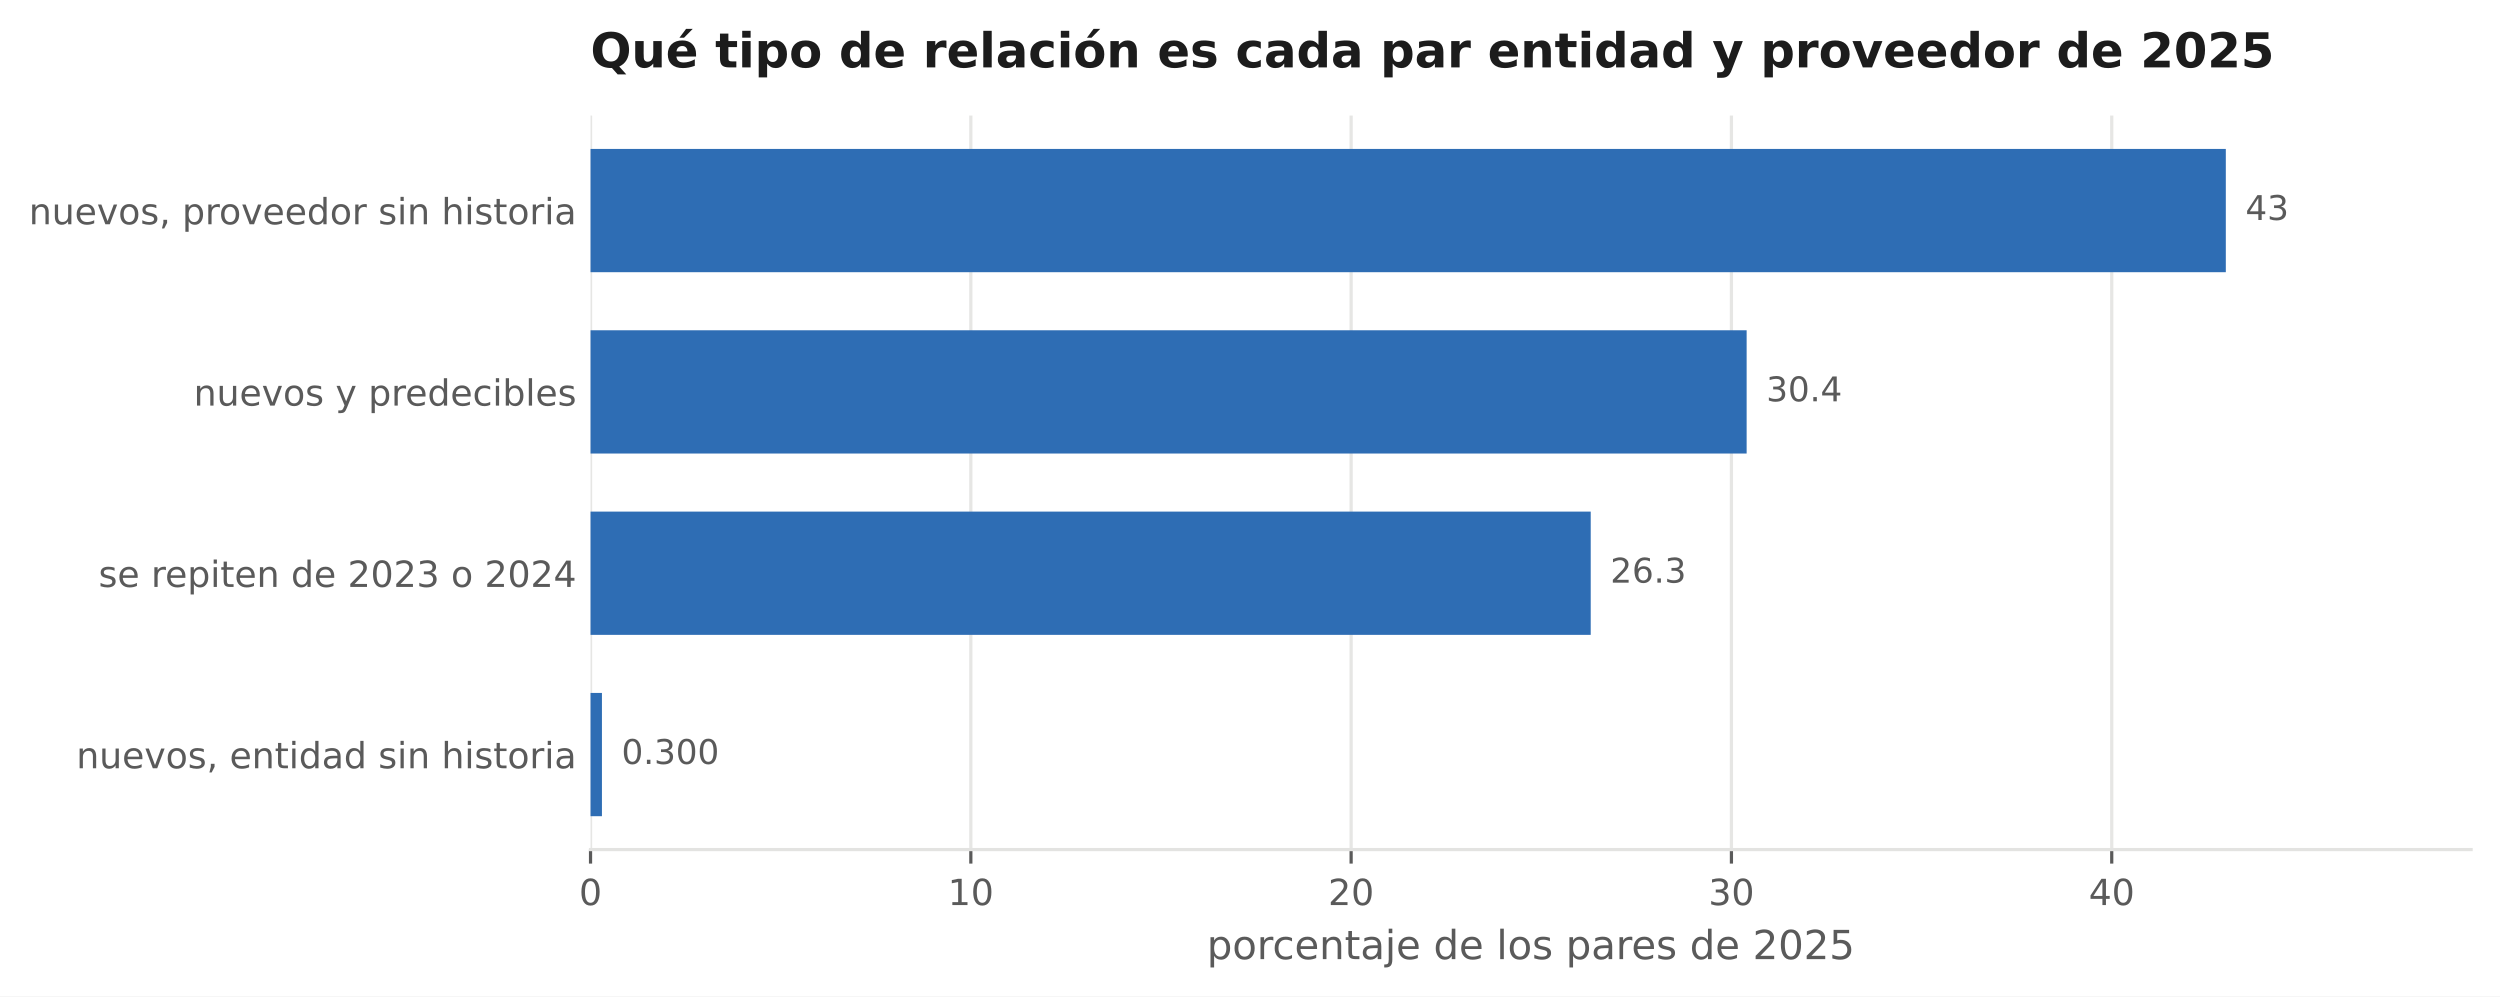
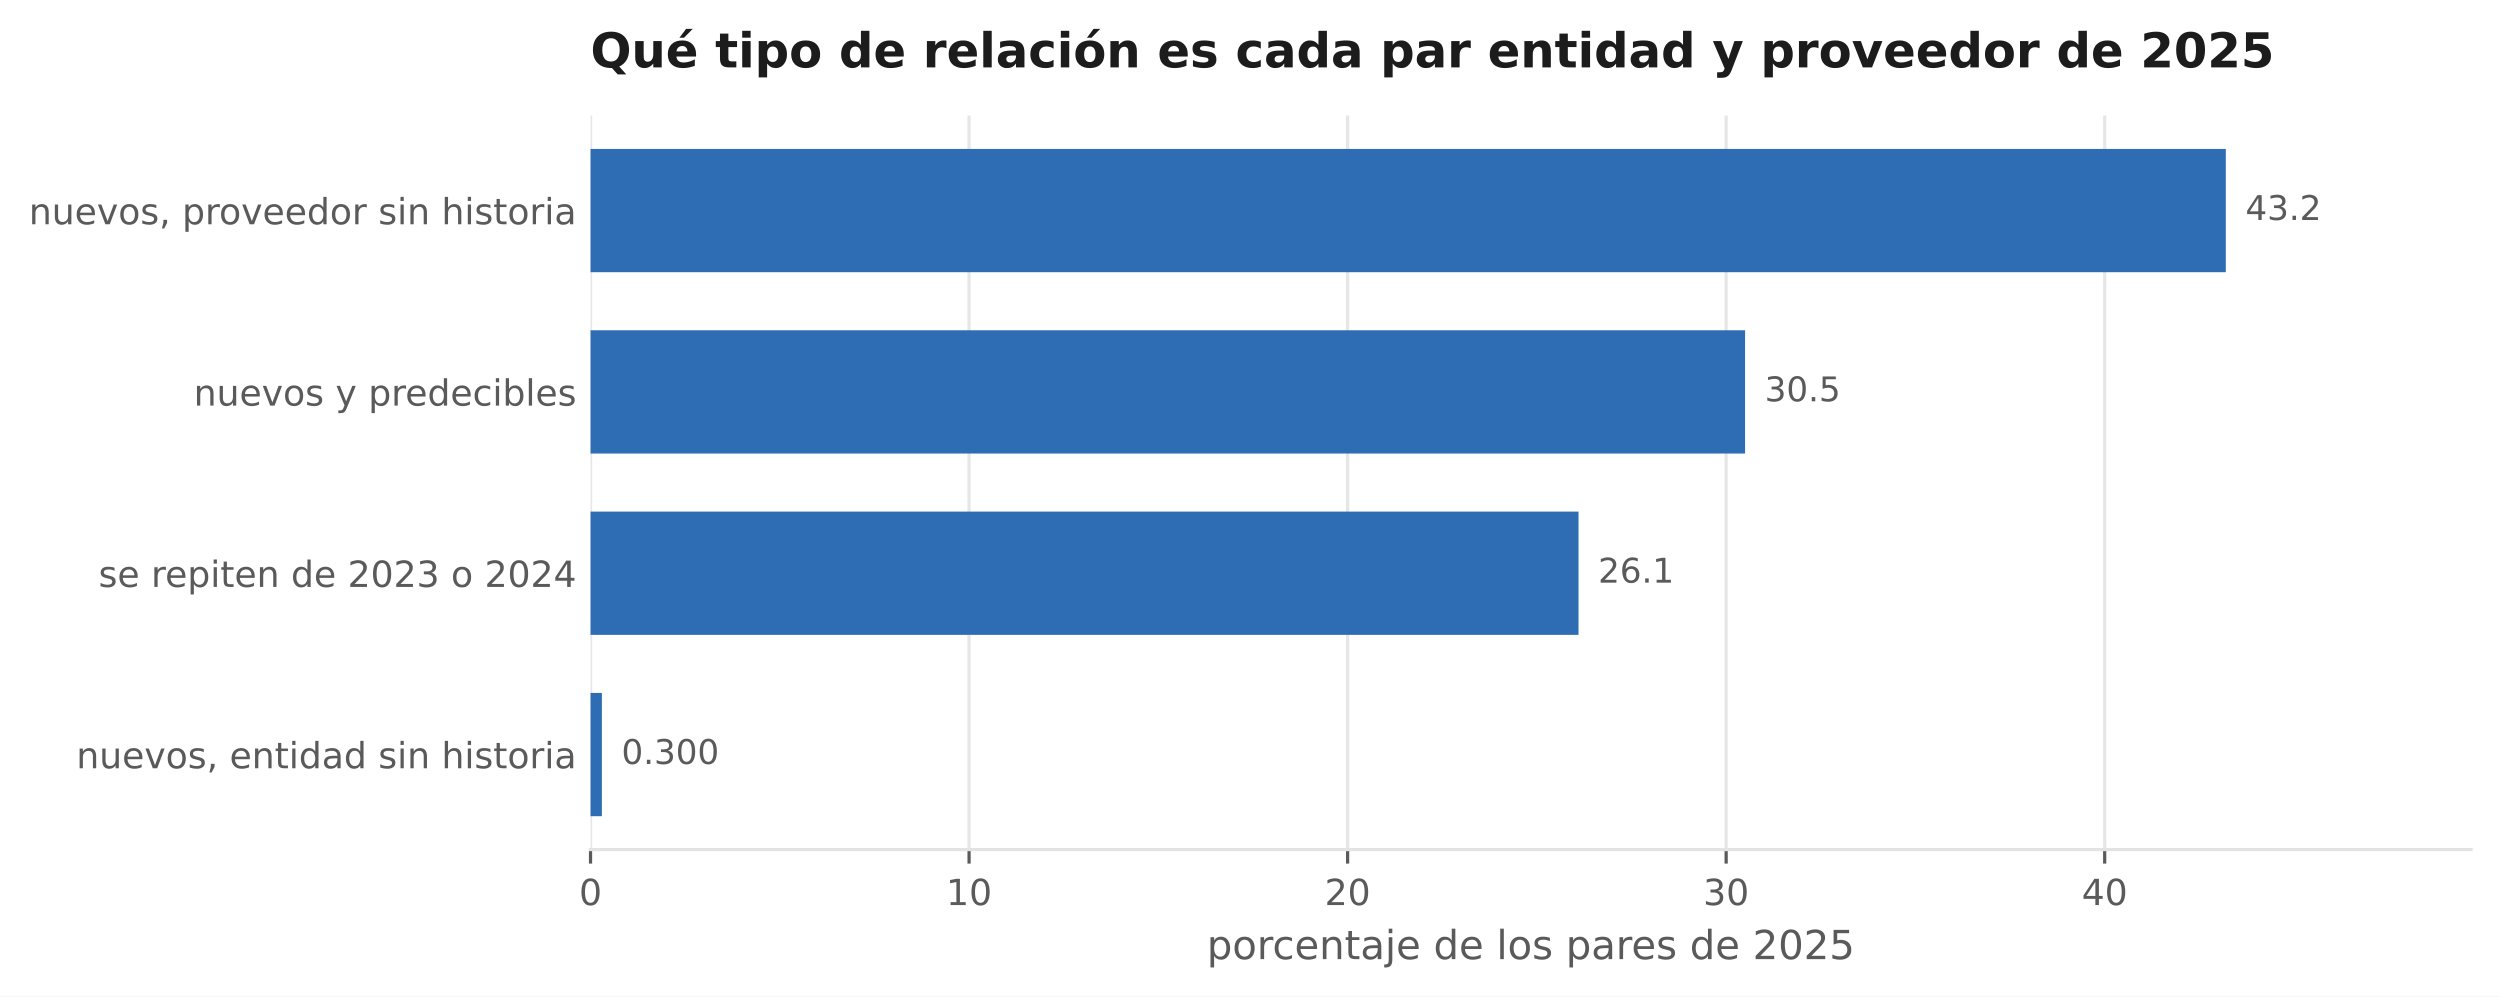
<svg xmlns="http://www.w3.org/2000/svg" xmlns:xlink="http://www.w3.org/1999/xlink" width="623.105pt" height="248.339pt" viewBox="0 0 623.105 248.339" version="1.1">
  <defs>
    <style type="text/css">*{stroke-linejoin: round; stroke-linecap: butt}</style>
  </defs>
  <g id="figure_1">
    <g id="patch_1">
      <path d="M 0 248.339  L 623.105 248.339  L 623.105 0  L 0 0  z " style="fill: #ffffff" />
    </g>
    <g id="axes_1">
      <g id="patch_2">
        <path d="M 147.185 211.75  L 615.905 211.75  L 615.905 28.798  L 147.185 28.798  z " style="fill: #ffffff" />
      </g>
      <g id="matplotlib.axis_1">
        <g id="xtick_1">
          <g id="line2d_1">
-             <path d="M 147.185 211.75  L 147.185 28.798  " clip-path="url(#p0e02300766)" style="fill: none; stroke: #e3e3e1; stroke-opacity: 0.9; stroke-width: 0.8; stroke-linecap: square" />
+             <path d="M 147.185 211.75  L 147.185 28.798  " clip-path="url(#p35672f5469)" style="fill: none; stroke: #e3e3e1; stroke-opacity: 0.9; stroke-width: 0.8; stroke-linecap: square" />
          </g>
          <g id="line2d_2">
            <defs>
-               <path id="m4c90c8a0c4" d="M 0 0  L 0 3.5  " style="stroke: #5a5a5a; stroke-width: 0.8" />
+               <path id="m3b4876f170" d="M 0 0  L 0 3.5  " style="stroke: #5a5a5a; stroke-width: 0.8" />
            </defs>
            <g>
-               <use xlink:href="#m4c90c8a0c4" x="147.185" y="211.75" style="fill: #5a5a5a; stroke: #5a5a5a; stroke-width: 0.8" />
+               <use xlink:href="#m3b4876f170" x="147.185" y="211.75" style="fill: #5a5a5a; stroke: #5a5a5a; stroke-width: 0.8" />
            </g>
          </g>
          <g id="text_1">
            <g style="fill: #5a5a5a" transform="translate(144.3219 225.5887) scale(0.09 -0.09)">
              <defs>
                <path id="DejaVuSans-30" d="M 2034 4250  Q 1547 4250 1301 3770  Q 1056 3291 1056 2328  Q 1056 1369 1301 889  Q 1547 409 2034 409  Q 2525 409 2770 889  Q 3016 1369 3016 2328  Q 3016 3291 2770 3770  Q 2525 4250 2034 4250  z M 2034 4750  Q 2819 4750 3233 4129  Q 3647 3509 3647 2328  Q 3647 1150 3233 529  Q 2819 -91 2034 -91  Q 1250 -91 836 529  Q 422 1150 422 2328  Q 422 3509 836 4129  Q 1250 4750 2034 4750  z " transform="scale(0.015625)" />
              </defs>
              <use xlink:href="#DejaVuSans-30" />
            </g>
          </g>
        </g>
        <g id="xtick_2">
          <g id="line2d_3">
-             <path d="M 241.972 211.75  L 241.972 28.798  " clip-path="url(#p0e02300766)" style="fill: none; stroke: #e3e3e1; stroke-opacity: 0.9; stroke-width: 0.8; stroke-linecap: square" />
+             <path d="M 241.533 211.75  L 241.533 28.798  " clip-path="url(#p35672f5469)" style="fill: none; stroke: #e3e3e1; stroke-opacity: 0.9; stroke-width: 0.8; stroke-linecap: square" />
          </g>
          <g id="line2d_4">
            <g>
-               <use xlink:href="#m4c90c8a0c4" x="241.972" y="211.75" style="fill: #5a5a5a; stroke: #5a5a5a; stroke-width: 0.8" />
+               <use xlink:href="#m3b4876f170" x="241.533" y="211.75" style="fill: #5a5a5a; stroke: #5a5a5a; stroke-width: 0.8" />
            </g>
          </g>
          <g id="text_2">
-             <g style="fill: #5a5a5a" transform="translate(236.2454 225.5887) scale(0.09 -0.09)">
+             <g style="fill: #5a5a5a" transform="translate(235.8066 225.5887) scale(0.09 -0.09)">
              <defs>
                <path id="DejaVuSans-31" d="M 794 531  L 1825 531  L 1825 4091  L 703 3866  L 703 4441  L 1819 4666  L 2450 4666  L 2450 531  L 3481 531  L 3481 0  L 794 0  L 794 531  z " transform="scale(0.015625)" />
              </defs>
              <use xlink:href="#DejaVuSans-31" />
              <use xlink:href="#DejaVuSans-30" transform="translate(63.62305 0)" />
            </g>
          </g>
        </g>
        <g id="xtick_3">
          <g id="line2d_5">
-             <path d="M 336.758 211.75  L 336.758 28.798  " clip-path="url(#p0e02300766)" style="fill: none; stroke: #e3e3e1; stroke-opacity: 0.9; stroke-width: 0.8; stroke-linecap: square" />
+             <path d="M 335.881 211.75  L 335.881 28.798  " clip-path="url(#p35672f5469)" style="fill: none; stroke: #e3e3e1; stroke-opacity: 0.9; stroke-width: 0.8; stroke-linecap: square" />
          </g>
          <g id="line2d_6">
            <g>
-               <use xlink:href="#m4c90c8a0c4" x="336.758" y="211.75" style="fill: #5a5a5a; stroke: #5a5a5a; stroke-width: 0.8" />
+               <use xlink:href="#m3b4876f170" x="335.881" y="211.75" style="fill: #5a5a5a; stroke: #5a5a5a; stroke-width: 0.8" />
            </g>
          </g>
          <g id="text_3">
-             <g style="fill: #5a5a5a" transform="translate(331.0321 225.5887) scale(0.09 -0.09)">
+             <g style="fill: #5a5a5a" transform="translate(330.1544 225.5887) scale(0.09 -0.09)">
              <defs>
                <path id="DejaVuSans-32" d="M 1228 531  L 3431 531  L 3431 0  L 469 0  L 469 531  Q 828 903 1448 1529  Q 2069 2156 2228 2338  Q 2531 2678 2651 2914  Q 2772 3150 2772 3378  Q 2772 3750 2511 3984  Q 2250 4219 1831 4219  Q 1534 4219 1204 4116  Q 875 4013 500 3803  L 500 4441  Q 881 4594 1212 4672  Q 1544 4750 1819 4750  Q 2544 4750 2975 4387  Q 3406 4025 3406 3419  Q 3406 3131 3298 2873  Q 3191 2616 2906 2266  Q 2828 2175 2409 1742  Q 1991 1309 1228 531  z " transform="scale(0.015625)" />
              </defs>
              <use xlink:href="#DejaVuSans-32" />
              <use xlink:href="#DejaVuSans-30" transform="translate(63.62305 0)" />
            </g>
          </g>
        </g>
        <g id="xtick_4">
          <g id="line2d_7">
-             <path d="M 431.545 211.75  L 431.545 28.798  " clip-path="url(#p0e02300766)" style="fill: none; stroke: #e3e3e1; stroke-opacity: 0.9; stroke-width: 0.8; stroke-linecap: square" />
+             <path d="M 430.228 211.75  L 430.228 28.798  " clip-path="url(#p35672f5469)" style="fill: none; stroke: #e3e3e1; stroke-opacity: 0.9; stroke-width: 0.8; stroke-linecap: square" />
          </g>
          <g id="line2d_8">
            <g>
-               <use xlink:href="#m4c90c8a0c4" x="431.545" y="211.75" style="fill: #5a5a5a; stroke: #5a5a5a; stroke-width: 0.8" />
+               <use xlink:href="#m3b4876f170" x="430.228" y="211.75" style="fill: #5a5a5a; stroke: #5a5a5a; stroke-width: 0.8" />
            </g>
          </g>
          <g id="text_4">
-             <g style="fill: #5a5a5a" transform="translate(425.8187 225.5887) scale(0.09 -0.09)">
+             <g style="fill: #5a5a5a" transform="translate(424.5022 225.5887) scale(0.09 -0.09)">
              <defs>
                <path id="DejaVuSans-33" d="M 2597 2516  Q 3050 2419 3304 2112  Q 3559 1806 3559 1356  Q 3559 666 3084 287  Q 2609 -91 1734 -91  Q 1441 -91 1130 -33  Q 819 25 488 141  L 488 750  Q 750 597 1062 519  Q 1375 441 1716 441  Q 2309 441 2620 675  Q 2931 909 2931 1356  Q 2931 1769 2642 2001  Q 2353 2234 1838 2234  L 1294 2234  L 1294 2753  L 1863 2753  Q 2328 2753 2575 2939  Q 2822 3125 2822 3475  Q 2822 3834 2567 4026  Q 2313 4219 1838 4219  Q 1578 4219 1281 4162  Q 984 4106 628 3988  L 628 4550  Q 988 4650 1302 4700  Q 1616 4750 1894 4750  Q 2613 4750 3031 4423  Q 3450 4097 3450 3541  Q 3450 3153 3228 2886  Q 3006 2619 2597 2516  z " transform="scale(0.015625)" />
              </defs>
              <use xlink:href="#DejaVuSans-33" />
              <use xlink:href="#DejaVuSans-30" transform="translate(63.62305 0)" />
            </g>
          </g>
        </g>
        <g id="xtick_5">
          <g id="line2d_9">
-             <path d="M 526.332 211.75  L 526.332 28.798  " clip-path="url(#p0e02300766)" style="fill: none; stroke: #e3e3e1; stroke-opacity: 0.9; stroke-width: 0.8; stroke-linecap: square" />
+             <path d="M 524.576 211.75  L 524.576 28.798  " clip-path="url(#p35672f5469)" style="fill: none; stroke: #e3e3e1; stroke-opacity: 0.9; stroke-width: 0.8; stroke-linecap: square" />
          </g>
          <g id="line2d_10">
            <g>
-               <use xlink:href="#m4c90c8a0c4" x="526.332" y="211.75" style="fill: #5a5a5a; stroke: #5a5a5a; stroke-width: 0.8" />
+               <use xlink:href="#m3b4876f170" x="524.576" y="211.75" style="fill: #5a5a5a; stroke: #5a5a5a; stroke-width: 0.8" />
            </g>
          </g>
          <g id="text_5">
-             <g style="fill: #5a5a5a" transform="translate(520.6054 225.5887) scale(0.09 -0.09)">
+             <g style="fill: #5a5a5a" transform="translate(518.8501 225.5887) scale(0.09 -0.09)">
              <defs>
                <path id="DejaVuSans-34" d="M 2419 4116  L 825 1625  L 2419 1625  L 2419 4116  z M 2253 4666  L 3047 4666  L 3047 1625  L 3713 1625  L 3713 1100  L 3047 1100  L 3047 0  L 2419 0  L 2419 1100  L 313 1100  L 313 1709  L 2253 4666  z " transform="scale(0.015625)" />
              </defs>
              <use xlink:href="#DejaVuSans-34" />
              <use xlink:href="#DejaVuSans-30" transform="translate(63.62305 0)" />
            </g>
          </g>
        </g>
        <g id="text_6">
          <g style="fill: #5a5a5a" transform="translate(300.7966 239.0589) scale(0.1 -0.1)">
            <defs>
              <path id="DejaVuSans-70" d="M 1159 525  L 1159 -1331  L 581 -1331  L 581 3500  L 1159 3500  L 1159 2969  Q 1341 3281 1617 3432  Q 1894 3584 2278 3584  Q 2916 3584 3314 3078  Q 3713 2572 3713 1747  Q 3713 922 3314 415  Q 2916 -91 2278 -91  Q 1894 -91 1617 61  Q 1341 213 1159 525  z M 3116 1747  Q 3116 2381 2855 2742  Q 2594 3103 2138 3103  Q 1681 3103 1420 2742  Q 1159 2381 1159 1747  Q 1159 1113 1420 752  Q 1681 391 2138 391  Q 2594 391 2855 752  Q 3116 1113 3116 1747  z " transform="scale(0.015625)" />
              <path id="DejaVuSans-6f" d="M 1959 3097  Q 1497 3097 1228 2736  Q 959 2375 959 1747  Q 959 1119 1226 758  Q 1494 397 1959 397  Q 2419 397 2687 759  Q 2956 1122 2956 1747  Q 2956 2369 2687 2733  Q 2419 3097 1959 3097  z M 1959 3584  Q 2709 3584 3137 3096  Q 3566 2609 3566 1747  Q 3566 888 3137 398  Q 2709 -91 1959 -91  Q 1206 -91 779 398  Q 353 888 353 1747  Q 353 2609 779 3096  Q 1206 3584 1959 3584  z " transform="scale(0.015625)" />
              <path id="DejaVuSans-72" d="M 2631 2963  Q 2534 3019 2420 3045  Q 2306 3072 2169 3072  Q 1681 3072 1420 2755  Q 1159 2438 1159 1844  L 1159 0  L 581 0  L 581 3500  L 1159 3500  L 1159 2956  Q 1341 3275 1631 3429  Q 1922 3584 2338 3584  Q 2397 3584 2469 3576  Q 2541 3569 2628 3553  L 2631 2963  z " transform="scale(0.015625)" />
              <path id="DejaVuSans-63" d="M 3122 3366  L 3122 2828  Q 2878 2963 2633 3030  Q 2388 3097 2138 3097  Q 1578 3097 1268 2742  Q 959 2388 959 1747  Q 959 1106 1268 751  Q 1578 397 2138 397  Q 2388 397 2633 464  Q 2878 531 3122 666  L 3122 134  Q 2881 22 2623 -34  Q 2366 -91 2075 -91  Q 1284 -91 818 406  Q 353 903 353 1747  Q 353 2603 823 3093  Q 1294 3584 2113 3584  Q 2378 3584 2631 3529  Q 2884 3475 3122 3366  z " transform="scale(0.015625)" />
              <path id="DejaVuSans-65" d="M 3597 1894  L 3597 1613  L 953 1613  Q 991 1019 1311 708  Q 1631 397 2203 397  Q 2534 397 2845 478  Q 3156 559 3463 722  L 3463 178  Q 3153 47 2828 -22  Q 2503 -91 2169 -91  Q 1331 -91 842 396  Q 353 884 353 1716  Q 353 2575 817 3079  Q 1281 3584 2069 3584  Q 2775 3584 3186 3129  Q 3597 2675 3597 1894  z M 3022 2063  Q 3016 2534 2758 2815  Q 2500 3097 2075 3097  Q 1594 3097 1305 2825  Q 1016 2553 972 2059  L 3022 2063  z " transform="scale(0.015625)" />
              <path id="DejaVuSans-6e" d="M 3513 2113  L 3513 0  L 2938 0  L 2938 2094  Q 2938 2591 2744 2837  Q 2550 3084 2163 3084  Q 1697 3084 1428 2787  Q 1159 2491 1159 1978  L 1159 0  L 581 0  L 581 3500  L 1159 3500  L 1159 2956  Q 1366 3272 1645 3428  Q 1925 3584 2291 3584  Q 2894 3584 3203 3211  Q 3513 2838 3513 2113  z " transform="scale(0.015625)" />
              <path id="DejaVuSans-74" d="M 1172 4494  L 1172 3500  L 2356 3500  L 2356 3053  L 1172 3053  L 1172 1153  Q 1172 725 1289 603  Q 1406 481 1766 481  L 2356 481  L 2356 0  L 1766 0  Q 1100 0 847 248  Q 594 497 594 1153  L 594 3053  L 172 3053  L 172 3500  L 594 3500  L 594 4494  L 1172 4494  z " transform="scale(0.015625)" />
              <path id="DejaVuSans-61" d="M 2194 1759  Q 1497 1759 1228 1600  Q 959 1441 959 1056  Q 959 750 1161 570  Q 1363 391 1709 391  Q 2188 391 2477 730  Q 2766 1069 2766 1631  L 2766 1759  L 2194 1759  z M 3341 1997  L 3341 0  L 2766 0  L 2766 531  Q 2569 213 2275 61  Q 1981 -91 1556 -91  Q 1019 -91 701 211  Q 384 513 384 1019  Q 384 1609 779 1909  Q 1175 2209 1959 2209  L 2766 2209  L 2766 2266  Q 2766 2663 2505 2880  Q 2244 3097 1772 3097  Q 1472 3097 1187 3025  Q 903 2953 641 2809  L 641 3341  Q 956 3463 1253 3523  Q 1550 3584 1831 3584  Q 2591 3584 2966 3190  Q 3341 2797 3341 1997  z " transform="scale(0.015625)" />
              <path id="DejaVuSans-6a" d="M 603 3500  L 1178 3500  L 1178 -63  Q 1178 -731 923 -1031  Q 669 -1331 103 -1331  L -116 -1331  L -116 -844  L 38 -844  Q 366 -844 484 -692  Q 603 -541 603 -63  L 603 3500  z M 603 4863  L 1178 4863  L 1178 4134  L 603 4134  L 603 4863  z " transform="scale(0.015625)" />
              <path id="DejaVuSans-20" transform="scale(0.015625)" />
              <path id="DejaVuSans-64" d="M 2906 2969  L 2906 4863  L 3481 4863  L 3481 0  L 2906 0  L 2906 525  Q 2725 213 2448 61  Q 2172 -91 1784 -91  Q 1150 -91 751 415  Q 353 922 353 1747  Q 353 2572 751 3078  Q 1150 3584 1784 3584  Q 2172 3584 2448 3432  Q 2725 3281 2906 2969  z M 947 1747  Q 947 1113 1208 752  Q 1469 391 1925 391  Q 2381 391 2643 752  Q 2906 1113 2906 1747  Q 2906 2381 2643 2742  Q 2381 3103 1925 3103  Q 1469 3103 1208 2742  Q 947 2381 947 1747  z " transform="scale(0.015625)" />
              <path id="DejaVuSans-6c" d="M 603 4863  L 1178 4863  L 1178 0  L 603 0  L 603 4863  z " transform="scale(0.015625)" />
              <path id="DejaVuSans-73" d="M 2834 3397  L 2834 2853  Q 2591 2978 2328 3040  Q 2066 3103 1784 3103  Q 1356 3103 1142 2972  Q 928 2841 928 2578  Q 928 2378 1081 2264  Q 1234 2150 1697 2047  L 1894 2003  Q 2506 1872 2764 1633  Q 3022 1394 3022 966  Q 3022 478 2636 193  Q 2250 -91 1575 -91  Q 1294 -91 989 -36  Q 684 19 347 128  L 347 722  Q 666 556 975 473  Q 1284 391 1588 391  Q 1994 391 2212 530  Q 2431 669 2431 922  Q 2431 1156 2273 1281  Q 2116 1406 1581 1522  L 1381 1569  Q 847 1681 609 1914  Q 372 2147 372 2553  Q 372 3047 722 3315  Q 1072 3584 1716 3584  Q 2034 3584 2315 3537  Q 2597 3491 2834 3397  z " transform="scale(0.015625)" />
              <path id="DejaVuSans-35" d="M 691 4666  L 3169 4666  L 3169 4134  L 1269 4134  L 1269 2991  Q 1406 3038 1543 3061  Q 1681 3084 1819 3084  Q 2600 3084 3056 2656  Q 3513 2228 3513 1497  Q 3513 744 3044 326  Q 2575 -91 1722 -91  Q 1428 -91 1123 -41  Q 819 9 494 109  L 494 744  Q 775 591 1075 516  Q 1375 441 1709 441  Q 2250 441 2565 725  Q 2881 1009 2881 1497  Q 2881 1984 2565 2268  Q 2250 2553 1709 2553  Q 1456 2553 1204 2497  Q 953 2441 691 2322  L 691 4666  z " transform="scale(0.015625)" />
            </defs>
            <use xlink:href="#DejaVuSans-70" />
            <use xlink:href="#DejaVuSans-6f" transform="translate(63.47656 0)" />
            <use xlink:href="#DejaVuSans-72" transform="translate(124.6582 0)" />
            <use xlink:href="#DejaVuSans-63" transform="translate(163.5215 0)" />
            <use xlink:href="#DejaVuSans-65" transform="translate(218.502 0)" />
            <use xlink:href="#DejaVuSans-6e" transform="translate(280.0254 0)" />
            <use xlink:href="#DejaVuSans-74" transform="translate(343.4043 0)" />
            <use xlink:href="#DejaVuSans-61" transform="translate(382.6133 0)" />
            <use xlink:href="#DejaVuSans-6a" transform="translate(443.8926 0)" />
            <use xlink:href="#DejaVuSans-65" transform="translate(471.6758 0)" />
            <use xlink:href="#DejaVuSans-20" transform="translate(533.1992 0)" />
            <use xlink:href="#DejaVuSans-64" transform="translate(564.9863 0)" />
            <use xlink:href="#DejaVuSans-65" transform="translate(628.4629 0)" />
            <use xlink:href="#DejaVuSans-20" transform="translate(689.9863 0)" />
            <use xlink:href="#DejaVuSans-6c" transform="translate(721.7734 0)" />
            <use xlink:href="#DejaVuSans-6f" transform="translate(749.5566 0)" />
            <use xlink:href="#DejaVuSans-73" transform="translate(810.7383 0)" />
            <use xlink:href="#DejaVuSans-20" transform="translate(862.8379 0)" />
            <use xlink:href="#DejaVuSans-70" transform="translate(894.625 0)" />
            <use xlink:href="#DejaVuSans-61" transform="translate(958.1016 0)" />
            <use xlink:href="#DejaVuSans-72" transform="translate(1019.381 0)" />
            <use xlink:href="#DejaVuSans-65" transform="translate(1058.244 0)" />
            <use xlink:href="#DejaVuSans-73" transform="translate(1119.768 0)" />
            <use xlink:href="#DejaVuSans-20" transform="translate(1171.867 0)" />
            <use xlink:href="#DejaVuSans-64" transform="translate(1203.654 0)" />
            <use xlink:href="#DejaVuSans-65" transform="translate(1267.131 0)" />
            <use xlink:href="#DejaVuSans-20" transform="translate(1328.654 0)" />
            <use xlink:href="#DejaVuSans-32" transform="translate(1360.441 0)" />
            <use xlink:href="#DejaVuSans-30" transform="translate(1424.064 0)" />
            <use xlink:href="#DejaVuSans-32" transform="translate(1487.688 0)" />
            <use xlink:href="#DejaVuSans-35" transform="translate(1551.311 0)" />
          </g>
        </g>
      </g>
      <g id="matplotlib.axis_2">
        <g id="ytick_1">
          <g id="line2d_11" />
          <g id="text_7">
            <g style="fill: #5a5a5a" transform="translate(19.02797 191.4869) scale(0.09 -0.09)">
              <defs>
                <path id="DejaVuSans-75" d="M 544 1381  L 544 3500  L 1119 3500  L 1119 1403  Q 1119 906 1312 657  Q 1506 409 1894 409  Q 2359 409 2629 706  Q 2900 1003 2900 1516  L 2900 3500  L 3475 3500  L 3475 0  L 2900 0  L 2900 538  Q 2691 219 2414 64  Q 2138 -91 1772 -91  Q 1169 -91 856 284  Q 544 659 544 1381  z M 1991 3584  L 1991 3584  z " transform="scale(0.015625)" />
                <path id="DejaVuSans-76" d="M 191 3500  L 800 3500  L 1894 563  L 2988 3500  L 3597 3500  L 2284 0  L 1503 0  L 191 3500  z " transform="scale(0.015625)" />
                <path id="DejaVuSans-2c" d="M 750 794  L 1409 794  L 1409 256  L 897 -744  L 494 -744  L 750 256  L 750 794  z " transform="scale(0.015625)" />
                <path id="DejaVuSans-69" d="M 603 3500  L 1178 3500  L 1178 0  L 603 0  L 603 3500  z M 603 4863  L 1178 4863  L 1178 4134  L 603 4134  L 603 4863  z " transform="scale(0.015625)" />
                <path id="DejaVuSans-68" d="M 3513 2113  L 3513 0  L 2938 0  L 2938 2094  Q 2938 2591 2744 2837  Q 2550 3084 2163 3084  Q 1697 3084 1428 2787  Q 1159 2491 1159 1978  L 1159 0  L 581 0  L 581 4863  L 1159 4863  L 1159 2956  Q 1366 3272 1645 3428  Q 1925 3584 2291 3584  Q 2894 3584 3203 3211  Q 3513 2838 3513 2113  z " transform="scale(0.015625)" />
              </defs>
              <use xlink:href="#DejaVuSans-6e" />
              <use xlink:href="#DejaVuSans-75" transform="translate(63.37891 0)" />
              <use xlink:href="#DejaVuSans-65" transform="translate(126.7578 0)" />
              <use xlink:href="#DejaVuSans-76" transform="translate(188.2812 0)" />
              <use xlink:href="#DejaVuSans-6f" transform="translate(247.4609 0)" />
              <use xlink:href="#DejaVuSans-73" transform="translate(308.6426 0)" />
              <use xlink:href="#DejaVuSans-2c" transform="translate(360.7422 0)" />
              <use xlink:href="#DejaVuSans-20" transform="translate(392.5293 0)" />
              <use xlink:href="#DejaVuSans-65" transform="translate(424.3164 0)" />
              <use xlink:href="#DejaVuSans-6e" transform="translate(485.8398 0)" />
              <use xlink:href="#DejaVuSans-74" transform="translate(549.2188 0)" />
              <use xlink:href="#DejaVuSans-69" transform="translate(588.4277 0)" />
              <use xlink:href="#DejaVuSans-64" transform="translate(616.2109 0)" />
              <use xlink:href="#DejaVuSans-61" transform="translate(679.6875 0)" />
              <use xlink:href="#DejaVuSans-64" transform="translate(740.9668 0)" />
              <use xlink:href="#DejaVuSans-20" transform="translate(804.4434 0)" />
              <use xlink:href="#DejaVuSans-73" transform="translate(836.2305 0)" />
              <use xlink:href="#DejaVuSans-69" transform="translate(888.3301 0)" />
              <use xlink:href="#DejaVuSans-6e" transform="translate(916.1133 0)" />
              <use xlink:href="#DejaVuSans-20" transform="translate(979.4922 0)" />
              <use xlink:href="#DejaVuSans-68" transform="translate(1011.279 0)" />
              <use xlink:href="#DejaVuSans-69" transform="translate(1074.658 0)" />
              <use xlink:href="#DejaVuSans-73" transform="translate(1102.441 0)" />
              <use xlink:href="#DejaVuSans-74" transform="translate(1154.541 0)" />
              <use xlink:href="#DejaVuSans-6f" transform="translate(1193.75 0)" />
              <use xlink:href="#DejaVuSans-72" transform="translate(1254.932 0)" />
              <use xlink:href="#DejaVuSans-69" transform="translate(1296.045 0)" />
              <use xlink:href="#DejaVuSans-61" transform="translate(1323.828 0)" />
            </g>
          </g>
        </g>
        <g id="ytick_2">
          <g id="line2d_12" />
          <g id="text_8">
            <g style="fill: #5a5a5a" transform="translate(24.57 146.2912) scale(0.09 -0.09)">
              <use xlink:href="#DejaVuSans-73" />
              <use xlink:href="#DejaVuSans-65" transform="translate(52.09961 0)" />
              <use xlink:href="#DejaVuSans-20" transform="translate(113.623 0)" />
              <use xlink:href="#DejaVuSans-72" transform="translate(145.4102 0)" />
              <use xlink:href="#DejaVuSans-65" transform="translate(184.2734 0)" />
              <use xlink:href="#DejaVuSans-70" transform="translate(245.7969 0)" />
              <use xlink:href="#DejaVuSans-69" transform="translate(309.2734 0)" />
              <use xlink:href="#DejaVuSans-74" transform="translate(337.0566 0)" />
              <use xlink:href="#DejaVuSans-65" transform="translate(376.2656 0)" />
              <use xlink:href="#DejaVuSans-6e" transform="translate(437.7891 0)" />
              <use xlink:href="#DejaVuSans-20" transform="translate(501.168 0)" />
              <use xlink:href="#DejaVuSans-64" transform="translate(532.9551 0)" />
              <use xlink:href="#DejaVuSans-65" transform="translate(596.4316 0)" />
              <use xlink:href="#DejaVuSans-20" transform="translate(657.9551 0)" />
              <use xlink:href="#DejaVuSans-32" transform="translate(689.7422 0)" />
              <use xlink:href="#DejaVuSans-30" transform="translate(753.3652 0)" />
              <use xlink:href="#DejaVuSans-32" transform="translate(816.9883 0)" />
              <use xlink:href="#DejaVuSans-33" transform="translate(880.6113 0)" />
              <use xlink:href="#DejaVuSans-20" transform="translate(944.2344 0)" />
              <use xlink:href="#DejaVuSans-6f" transform="translate(976.0215 0)" />
              <use xlink:href="#DejaVuSans-20" transform="translate(1037.203 0)" />
              <use xlink:href="#DejaVuSans-32" transform="translate(1068.99 0)" />
              <use xlink:href="#DejaVuSans-30" transform="translate(1132.613 0)" />
              <use xlink:href="#DejaVuSans-32" transform="translate(1196.236 0)" />
              <use xlink:href="#DejaVuSans-34" transform="translate(1259.859 0)" />
            </g>
          </g>
        </g>
        <g id="ytick_3">
          <g id="line2d_13" />
          <g id="text_9">
            <g style="fill: #5a5a5a" transform="translate(48.28078 101.0956) scale(0.09 -0.09)">
              <defs>
                <path id="DejaVuSans-79" d="M 2059 -325  Q 1816 -950 1584 -1140  Q 1353 -1331 966 -1331  L 506 -1331  L 506 -850  L 844 -850  Q 1081 -850 1212 -737  Q 1344 -625 1503 -206  L 1606 56  L 191 3500  L 800 3500  L 1894 763  L 2988 3500  L 3597 3500  L 2059 -325  z " transform="scale(0.015625)" />
                <path id="DejaVuSans-62" d="M 3116 1747  Q 3116 2381 2855 2742  Q 2594 3103 2138 3103  Q 1681 3103 1420 2742  Q 1159 2381 1159 1747  Q 1159 1113 1420 752  Q 1681 391 2138 391  Q 2594 391 2855 752  Q 3116 1113 3116 1747  z M 1159 2969  Q 1341 3281 1617 3432  Q 1894 3584 2278 3584  Q 2916 3584 3314 3078  Q 3713 2572 3713 1747  Q 3713 922 3314 415  Q 2916 -91 2278 -91  Q 1894 -91 1617 61  Q 1341 213 1159 525  L 1159 0  L 581 0  L 581 4863  L 1159 4863  L 1159 2969  z " transform="scale(0.015625)" />
              </defs>
              <use xlink:href="#DejaVuSans-6e" />
              <use xlink:href="#DejaVuSans-75" transform="translate(63.37891 0)" />
              <use xlink:href="#DejaVuSans-65" transform="translate(126.7578 0)" />
              <use xlink:href="#DejaVuSans-76" transform="translate(188.2812 0)" />
              <use xlink:href="#DejaVuSans-6f" transform="translate(247.4609 0)" />
              <use xlink:href="#DejaVuSans-73" transform="translate(308.6426 0)" />
              <use xlink:href="#DejaVuSans-20" transform="translate(360.7422 0)" />
              <use xlink:href="#DejaVuSans-79" transform="translate(392.5293 0)" />
              <use xlink:href="#DejaVuSans-20" transform="translate(451.709 0)" />
              <use xlink:href="#DejaVuSans-70" transform="translate(483.4961 0)" />
              <use xlink:href="#DejaVuSans-72" transform="translate(546.9727 0)" />
              <use xlink:href="#DejaVuSans-65" transform="translate(585.8359 0)" />
              <use xlink:href="#DejaVuSans-64" transform="translate(647.3594 0)" />
              <use xlink:href="#DejaVuSans-65" transform="translate(710.8359 0)" />
              <use xlink:href="#DejaVuSans-63" transform="translate(772.3594 0)" />
              <use xlink:href="#DejaVuSans-69" transform="translate(827.3398 0)" />
              <use xlink:href="#DejaVuSans-62" transform="translate(855.123 0)" />
              <use xlink:href="#DejaVuSans-6c" transform="translate(918.5996 0)" />
              <use xlink:href="#DejaVuSans-65" transform="translate(946.3828 0)" />
              <use xlink:href="#DejaVuSans-73" transform="translate(1007.906 0)" />
            </g>
          </g>
        </g>
        <g id="ytick_4">
          <g id="line2d_14" />
          <g id="text_10">
            <g style="fill: #5a5a5a" transform="translate(7.2 55.89994) scale(0.09 -0.09)">
              <use xlink:href="#DejaVuSans-6e" />
              <use xlink:href="#DejaVuSans-75" transform="translate(63.37891 0)" />
              <use xlink:href="#DejaVuSans-65" transform="translate(126.7578 0)" />
              <use xlink:href="#DejaVuSans-76" transform="translate(188.2812 0)" />
              <use xlink:href="#DejaVuSans-6f" transform="translate(247.4609 0)" />
              <use xlink:href="#DejaVuSans-73" transform="translate(308.6426 0)" />
              <use xlink:href="#DejaVuSans-2c" transform="translate(360.7422 0)" />
              <use xlink:href="#DejaVuSans-20" transform="translate(392.5293 0)" />
              <use xlink:href="#DejaVuSans-70" transform="translate(424.3164 0)" />
              <use xlink:href="#DejaVuSans-72" transform="translate(487.793 0)" />
              <use xlink:href="#DejaVuSans-6f" transform="translate(526.6562 0)" />
              <use xlink:href="#DejaVuSans-76" transform="translate(587.8379 0)" />
              <use xlink:href="#DejaVuSans-65" transform="translate(647.0176 0)" />
              <use xlink:href="#DejaVuSans-65" transform="translate(708.541 0)" />
              <use xlink:href="#DejaVuSans-64" transform="translate(770.0645 0)" />
              <use xlink:href="#DejaVuSans-6f" transform="translate(833.541 0)" />
              <use xlink:href="#DejaVuSans-72" transform="translate(894.7227 0)" />
              <use xlink:href="#DejaVuSans-20" transform="translate(935.8359 0)" />
              <use xlink:href="#DejaVuSans-73" transform="translate(967.623 0)" />
              <use xlink:href="#DejaVuSans-69" transform="translate(1019.723 0)" />
              <use xlink:href="#DejaVuSans-6e" transform="translate(1047.506 0)" />
              <use xlink:href="#DejaVuSans-20" transform="translate(1110.885 0)" />
              <use xlink:href="#DejaVuSans-68" transform="translate(1142.672 0)" />
              <use xlink:href="#DejaVuSans-69" transform="translate(1206.051 0)" />
              <use xlink:href="#DejaVuSans-73" transform="translate(1233.834 0)" />
              <use xlink:href="#DejaVuSans-74" transform="translate(1285.934 0)" />
              <use xlink:href="#DejaVuSans-6f" transform="translate(1325.143 0)" />
              <use xlink:href="#DejaVuSans-72" transform="translate(1386.324 0)" />
              <use xlink:href="#DejaVuSans-69" transform="translate(1427.438 0)" />
              <use xlink:href="#DejaVuSans-61" transform="translate(1455.221 0)" />
            </g>
          </g>
        </g>
      </g>
      <g id="patch_3">
-         <path d="M 147.185 203.434  L 150.029 203.434  L 150.029 172.701  L 147.185 172.701  z " clip-path="url(#p0e02300766)" style="fill: #2e6db4" />
+         <path d="M 147.185 203.434  L 150.015 203.434  L 150.015 172.701  L 147.185 172.701  z " clip-path="url(#p35672f5469)" style="fill: #2e6db4" />
      </g>
      <g id="patch_4">
-         <path d="M 147.185 158.238  L 396.474 158.238  L 396.474 127.505  L 147.185 127.505  z " clip-path="url(#p0e02300766)" style="fill: #2e6db4" />
+         <path d="M 147.185 158.238  L 393.433 158.238  L 393.433 127.505  L 147.185 127.505  z " clip-path="url(#p35672f5469)" style="fill: #2e6db4" />
      </g>
      <g id="patch_5">
-         <path d="M 147.185 113.043  L 435.336 113.043  L 435.336 82.31  L 147.185 82.31  z " clip-path="url(#p0e02300766)" style="fill: #2e6db4" />
+         <path d="M 147.185 113.043  L 434.946 113.043  L 434.946 82.31  L 147.185 82.31  z " clip-path="url(#p35672f5469)" style="fill: #2e6db4" />
      </g>
      <g id="patch_6">
-         <path d="M 147.185 67.847  L 554.768 67.847  L 554.768 37.114  L 147.185 37.114  z " clip-path="url(#p0e02300766)" style="fill: #2e6db4" />
+         <path d="M 147.185 67.847  L 554.768 67.847  L 554.768 37.114  L 147.185 37.114  z " clip-path="url(#p35672f5469)" style="fill: #2e6db4" />
      </g>
      <g id="patch_7">
        <path d="M 147.185 211.75  L 615.905 211.75  " style="fill: none; stroke: #e3e3e1; stroke-width: 0.8; stroke-linejoin: miter; stroke-linecap: square" />
      </g>
      <g id="text_11">
-         <g style="fill: #5a5a5a" transform="translate(154.9196 190.4131) scale(0.085 -0.085)">
+         <g style="fill: #5a5a5a" transform="translate(154.9064 190.4131) scale(0.085 -0.085)">
          <defs>
            <path id="DejaVuSans-2e" d="M 684 794  L 1344 794  L 1344 0  L 684 0  L 684 794  z " transform="scale(0.015625)" />
          </defs>
          <use xlink:href="#DejaVuSans-30" />
          <use xlink:href="#DejaVuSans-2e" transform="translate(63.62305 0)" />
          <use xlink:href="#DejaVuSans-33" transform="translate(95.41016 0)" />
          <use xlink:href="#DejaVuSans-30" transform="translate(159.0332 0)" />
          <use xlink:href="#DejaVuSans-30" transform="translate(222.6562 0)" />
        </g>
      </g>
      <g id="text_12">
-         <g style="fill: #5a5a5a" transform="translate(401.3649 145.2174) scale(0.085 -0.085)">
+         <g style="fill: #5a5a5a" transform="translate(398.3238 145.2174) scale(0.085 -0.085)">
          <defs>
            <path id="DejaVuSans-36" d="M 2113 2584  Q 1688 2584 1439 2293  Q 1191 2003 1191 1497  Q 1191 994 1439 701  Q 1688 409 2113 409  Q 2538 409 2786 701  Q 3034 994 3034 1497  Q 3034 2003 2786 2293  Q 2538 2584 2113 2584  z M 3366 4563  L 3366 3988  Q 3128 4100 2886 4159  Q 2644 4219 2406 4219  Q 1781 4219 1451 3797  Q 1122 3375 1075 2522  Q 1259 2794 1537 2939  Q 1816 3084 2150 3084  Q 2853 3084 3261 2657  Q 3669 2231 3669 1497  Q 3669 778 3244 343  Q 2819 -91 2113 -91  Q 1303 -91 875 529  Q 447 1150 447 2328  Q 447 3434 972 4092  Q 1497 4750 2381 4750  Q 2619 4750 2861 4703  Q 3103 4656 3366 4563  z " transform="scale(0.015625)" />
          </defs>
          <use xlink:href="#DejaVuSans-32" />
          <use xlink:href="#DejaVuSans-36" transform="translate(63.62305 0)" />
          <use xlink:href="#DejaVuSans-2e" transform="translate(127.2461 0)" />
-           <use xlink:href="#DejaVuSans-33" transform="translate(159.0332 0)" />
+           <use xlink:href="#DejaVuSans-31" transform="translate(159.0332 0)" />
        </g>
      </g>
      <g id="text_13">
-         <g style="fill: #5a5a5a" transform="translate(440.2274 100.0218) scale(0.085 -0.085)">
+         <g style="fill: #5a5a5a" transform="translate(439.8369 100.0218) scale(0.085 -0.085)">
          <use xlink:href="#DejaVuSans-33" />
          <use xlink:href="#DejaVuSans-30" transform="translate(63.62305 0)" />
          <use xlink:href="#DejaVuSans-2e" transform="translate(127.2461 0)" />
-           <use xlink:href="#DejaVuSans-34" transform="translate(159.0332 0)" />
+           <use xlink:href="#DejaVuSans-35" transform="translate(159.0332 0)" />
        </g>
      </g>
      <g id="text_14">
        <g style="fill: #5a5a5a" transform="translate(559.6586 54.82612) scale(0.085 -0.085)">
          <use xlink:href="#DejaVuSans-34" />
          <use xlink:href="#DejaVuSans-33" transform="translate(63.62305 0)" />
+           <use xlink:href="#DejaVuSans-2e" transform="translate(127.2461 0)" />
+           <use xlink:href="#DejaVuSans-32" transform="translate(159.0332 0)" />
        </g>
      </g>
      <g id="text_15">
        <g style="fill: #1c1c1c" transform="translate(147.185 16.79812) scale(0.12 -0.12)">
          <defs>
            <path id="DejaVuSans-Bold-51" d="M 2847 -84  L 2753 -84  Q 1600 -84 959 553  Q 319 1191 319 2328  Q 319 3463 958 4106  Q 1597 4750 2719 4750  Q 3853 4750 4486 4112  Q 5119 3475 5119 2328  Q 5119 1541 4783 972  Q 4447 403 3816 116  L 4756 -934  L 3609 -934  L 2847 -84  z M 2719 3878  Q 2169 3878 1866 3472  Q 1563 3066 1563 2328  Q 1563 1578 1859 1179  Q 2156 781 2719 781  Q 3272 781 3575 1187  Q 3878 1594 3878 2328  Q 3878 3066 3575 3472  Q 3272 3878 2719 3878  z " transform="scale(0.015625)" />
            <path id="DejaVuSans-Bold-75" d="M 500 1363  L 500 3500  L 1625 3500  L 1625 3150  Q 1625 2866 1622 2436  Q 1619 2006 1619 1863  Q 1619 1441 1641 1255  Q 1663 1069 1716 984  Q 1784 875 1895 815  Q 2006 756 2150 756  Q 2500 756 2700 1025  Q 2900 1294 2900 1772  L 2900 3500  L 4019 3500  L 4019 0  L 2900 0  L 2900 506  Q 2647 200 2364 54  Q 2081 -91 1741 -91  Q 1134 -91 817 281  Q 500 653 500 1363  z " transform="scale(0.015625)" />
            <path id="DejaVuSans-Bold-e9" d="M 4031 1759  L 4031 1441  L 1416 1441  Q 1456 1047 1700 850  Q 1944 653 2381 653  Q 2734 653 3104 758  Q 3475 863 3866 1075  L 3866 213  Q 3469 63 3072 -14  Q 2675 -91 2278 -91  Q 1328 -91 801 392  Q 275 875 275 1747  Q 275 2603 792 3093  Q 1309 3584 2216 3584  Q 3041 3584 3536 3087  Q 4031 2591 4031 1759  z M 2881 2131  Q 2881 2450 2695 2645  Q 2509 2841 2209 2841  Q 1884 2841 1681 2658  Q 1478 2475 1428 2131  L 2881 2131  z M 2702 5119  L 3586 5119  L 2433 3944  L 1821 3944  L 2702 5119  z " transform="scale(0.015625)" />
            <path id="DejaVuSans-Bold-20" transform="scale(0.015625)" />
            <path id="DejaVuSans-Bold-74" d="M 1759 4494  L 1759 3500  L 2913 3500  L 2913 2700  L 1759 2700  L 1759 1216  Q 1759 972 1856 886  Q 1953 800 2241 800  L 2816 800  L 2816 0  L 1856 0  Q 1194 0 917 276  Q 641 553 641 1216  L 641 2700  L 84 2700  L 84 3500  L 641 3500  L 641 4494  L 1759 4494  z " transform="scale(0.015625)" />
            <path id="DejaVuSans-Bold-69" d="M 538 3500  L 1656 3500  L 1656 0  L 538 0  L 538 3500  z M 538 4863  L 1656 4863  L 1656 3950  L 538 3950  L 538 4863  z " transform="scale(0.015625)" />
            <path id="DejaVuSans-Bold-70" d="M 1656 506  L 1656 -1331  L 538 -1331  L 538 3500  L 1656 3500  L 1656 2988  Q 1888 3294 2169 3439  Q 2450 3584 2816 3584  Q 3463 3584 3878 3070  Q 4294 2556 4294 1747  Q 4294 938 3878 423  Q 3463 -91 2816 -91  Q 2450 -91 2169 54  Q 1888 200 1656 506  z M 2400 2772  Q 2041 2772 1848 2508  Q 1656 2244 1656 1747  Q 1656 1250 1848 986  Q 2041 722 2400 722  Q 2759 722 2948 984  Q 3138 1247 3138 1747  Q 3138 2247 2948 2509  Q 2759 2772 2400 2772  z " transform="scale(0.015625)" />
            <path id="DejaVuSans-Bold-6f" d="M 2203 2784  Q 1831 2784 1636 2517  Q 1441 2250 1441 1747  Q 1441 1244 1636 976  Q 1831 709 2203 709  Q 2569 709 2762 976  Q 2956 1244 2956 1747  Q 2956 2250 2762 2517  Q 2569 2784 2203 2784  z M 2203 3584  Q 3106 3584 3614 3096  Q 4122 2609 4122 1747  Q 4122 884 3614 396  Q 3106 -91 2203 -91  Q 1297 -91 786 396  Q 275 884 275 1747  Q 275 2609 786 3096  Q 1297 3584 2203 3584  z " transform="scale(0.015625)" />
            <path id="DejaVuSans-Bold-64" d="M 2919 2988  L 2919 4863  L 4044 4863  L 4044 0  L 2919 0  L 2919 506  Q 2688 197 2409 53  Q 2131 -91 1766 -91  Q 1119 -91 703 423  Q 288 938 288 1747  Q 288 2556 703 3070  Q 1119 3584 1766 3584  Q 2128 3584 2408 3439  Q 2688 3294 2919 2988  z M 2181 722  Q 2541 722 2730 984  Q 2919 1247 2919 1747  Q 2919 2247 2730 2509  Q 2541 2772 2181 2772  Q 1825 2772 1636 2509  Q 1447 2247 1447 1747  Q 1447 1247 1636 984  Q 1825 722 2181 722  z " transform="scale(0.015625)" />
            <path id="DejaVuSans-Bold-65" d="M 4031 1759  L 4031 1441  L 1416 1441  Q 1456 1047 1700 850  Q 1944 653 2381 653  Q 2734 653 3104 758  Q 3475 863 3866 1075  L 3866 213  Q 3469 63 3072 -14  Q 2675 -91 2278 -91  Q 1328 -91 801 392  Q 275 875 275 1747  Q 275 2603 792 3093  Q 1309 3584 2216 3584  Q 3041 3584 3536 3087  Q 4031 2591 4031 1759  z M 2881 2131  Q 2881 2450 2695 2645  Q 2509 2841 2209 2841  Q 1884 2841 1681 2658  Q 1478 2475 1428 2131  L 2881 2131  z " transform="scale(0.015625)" />
            <path id="DejaVuSans-Bold-72" d="M 3138 2547  Q 2991 2616 2845 2648  Q 2700 2681 2553 2681  Q 2122 2681 1889 2404  Q 1656 2128 1656 1613  L 1656 0  L 538 0  L 538 3500  L 1656 3500  L 1656 2925  Q 1872 3269 2151 3426  Q 2431 3584 2822 3584  Q 2878 3584 2943 3579  Q 3009 3575 3134 3559  L 3138 2547  z " transform="scale(0.015625)" />
            <path id="DejaVuSans-Bold-6c" d="M 538 4863  L 1656 4863  L 1656 0  L 538 0  L 538 4863  z " transform="scale(0.015625)" />
            <path id="DejaVuSans-Bold-61" d="M 2106 1575  Q 1756 1575 1579 1456  Q 1403 1338 1403 1106  Q 1403 894 1545 773  Q 1688 653 1941 653  Q 2256 653 2472 879  Q 2688 1106 2688 1447  L 2688 1575  L 2106 1575  z M 3816 1997  L 3816 0  L 2688 0  L 2688 519  Q 2463 200 2181 54  Q 1900 -91 1497 -91  Q 953 -91 614 226  Q 275 544 275 1050  Q 275 1666 698 1953  Q 1122 2241 2028 2241  L 2688 2241  L 2688 2328  Q 2688 2594 2478 2717  Q 2269 2841 1825 2841  Q 1466 2841 1156 2769  Q 847 2697 581 2553  L 581 3406  Q 941 3494 1303 3539  Q 1666 3584 2028 3584  Q 2975 3584 3395 3211  Q 3816 2838 3816 1997  z " transform="scale(0.015625)" />
            <path id="DejaVuSans-Bold-63" d="M 3366 3391  L 3366 2478  Q 3138 2634 2908 2709  Q 2678 2784 2431 2784  Q 1963 2784 1702 2511  Q 1441 2238 1441 1747  Q 1441 1256 1702 982  Q 1963 709 2431 709  Q 2694 709 2930 787  Q 3166 866 3366 1019  L 3366 103  Q 3103 6 2833 -42  Q 2563 -91 2291 -91  Q 1344 -91 809 395  Q 275 881 275 1747  Q 275 2613 809 3098  Q 1344 3584 2291 3584  Q 2566 3584 2833 3536  Q 3100 3488 3366 3391  z " transform="scale(0.015625)" />
            <path id="DejaVuSans-Bold-f3" d="M 2203 2784  Q 1831 2784 1636 2517  Q 1441 2250 1441 1747  Q 1441 1244 1636 976  Q 1831 709 2203 709  Q 2569 709 2762 976  Q 2956 1244 2956 1747  Q 2956 2250 2762 2517  Q 2569 2784 2203 2784  z M 2203 3584  Q 3106 3584 3614 3096  Q 4122 2609 4122 1747  Q 4122 884 3614 396  Q 3106 -91 2203 -91  Q 1297 -91 786 396  Q 275 884 275 1747  Q 275 2609 786 3096  Q 1297 3584 2203 3584  z M 2694 5119  L 3578 5119  L 2425 3944  L 1813 3944  L 2694 5119  z " transform="scale(0.015625)" />
            <path id="DejaVuSans-Bold-6e" d="M 4056 2131  L 4056 0  L 2931 0  L 2931 347  L 2931 1631  Q 2931 2084 2911 2256  Q 2891 2428 2841 2509  Q 2775 2619 2662 2680  Q 2550 2741 2406 2741  Q 2056 2741 1856 2470  Q 1656 2200 1656 1722  L 1656 0  L 538 0  L 538 3500  L 1656 3500  L 1656 2988  Q 1909 3294 2193 3439  Q 2478 3584 2822 3584  Q 3428 3584 3742 3212  Q 4056 2841 4056 2131  z " transform="scale(0.015625)" />
            <path id="DejaVuSans-Bold-73" d="M 3272 3391  L 3272 2541  Q 2913 2691 2578 2766  Q 2244 2841 1947 2841  Q 1628 2841 1473 2761  Q 1319 2681 1319 2516  Q 1319 2381 1436 2309  Q 1553 2238 1856 2203  L 2053 2175  Q 2913 2066 3209 1816  Q 3506 1566 3506 1031  Q 3506 472 3093 190  Q 2681 -91 1863 -91  Q 1516 -91 1145 -36  Q 775 19 384 128  L 384 978  Q 719 816 1070 734  Q 1422 653 1784 653  Q 2113 653 2278 743  Q 2444 834 2444 1013  Q 2444 1163 2330 1236  Q 2216 1309 1875 1350  L 1678 1375  Q 931 1469 631 1722  Q 331 1975 331 2491  Q 331 3047 712 3315  Q 1094 3584 1881 3584  Q 2191 3584 2531 3537  Q 2872 3491 3272 3391  z " transform="scale(0.015625)" />
            <path id="DejaVuSans-Bold-79" d="M 78 3500  L 1197 3500  L 2138 1125  L 2938 3500  L 4056 3500  L 2584 -331  Q 2363 -916 2067 -1148  Q 1772 -1381 1288 -1381  L 641 -1381  L 641 -647  L 991 -647  Q 1275 -647 1404 -556  Q 1534 -466 1606 -231  L 1638 -134  L 78 3500  z " transform="scale(0.015625)" />
            <path id="DejaVuSans-Bold-76" d="M 97 3500  L 1216 3500  L 2088 1081  L 2956 3500  L 4078 3500  L 2700 0  L 1472 0  L 97 3500  z " transform="scale(0.015625)" />
            <path id="DejaVuSans-Bold-32" d="M 1844 884  L 3897 884  L 3897 0  L 506 0  L 506 884  L 2209 2388  Q 2438 2594 2547 2791  Q 2656 2988 2656 3200  Q 2656 3528 2436 3728  Q 2216 3928 1850 3928  Q 1569 3928 1234 3808  Q 900 3688 519 3450  L 519 4475  Q 925 4609 1322 4679  Q 1719 4750 2100 4750  Q 2938 4750 3402 4381  Q 3866 4013 3866 3353  Q 3866 2972 3669 2642  Q 3472 2313 2841 1759  L 1844 884  z " transform="scale(0.015625)" />
            <path id="DejaVuSans-Bold-30" d="M 2944 2338  Q 2944 3213 2780 3570  Q 2616 3928 2228 3928  Q 1841 3928 1675 3570  Q 1509 3213 1509 2338  Q 1509 1453 1675 1090  Q 1841 728 2228 728  Q 2613 728 2778 1090  Q 2944 1453 2944 2338  z M 4147 2328  Q 4147 1169 3647 539  Q 3147 -91 2228 -91  Q 1306 -91 806 539  Q 306 1169 306 2328  Q 306 3491 806 4120  Q 1306 4750 2228 4750  Q 3147 4750 3647 4120  Q 4147 3491 4147 2328  z " transform="scale(0.015625)" />
            <path id="DejaVuSans-Bold-35" d="M 678 4666  L 3669 4666  L 3669 3781  L 1638 3781  L 1638 3059  Q 1775 3097 1914 3117  Q 2053 3138 2203 3138  Q 3056 3138 3531 2711  Q 4006 2284 4006 1522  Q 4006 766 3489 337  Q 2972 -91 2053 -91  Q 1656 -91 1267 -14  Q 878 63 494 219  L 494 1166  Q 875 947 1217 837  Q 1559 728 1863 728  Q 2300 728 2551 942  Q 2803 1156 2803 1522  Q 2803 1891 2551 2103  Q 2300 2316 1863 2316  Q 1603 2316 1309 2248  Q 1016 2181 678 2041  L 678 4666  z " transform="scale(0.015625)" />
          </defs>
          <use xlink:href="#DejaVuSans-Bold-51" />
          <use xlink:href="#DejaVuSans-Bold-75" transform="translate(85.00977 0)" />
          <use xlink:href="#DejaVuSans-Bold-e9" transform="translate(156.2012 0)" />
          <use xlink:href="#DejaVuSans-Bold-20" transform="translate(224.0234 0)" />
          <use xlink:href="#DejaVuSans-Bold-74" transform="translate(258.8379 0)" />
          <use xlink:href="#DejaVuSans-Bold-69" transform="translate(306.6406 0)" />
          <use xlink:href="#DejaVuSans-Bold-70" transform="translate(340.918 0)" />
          <use xlink:href="#DejaVuSans-Bold-6f" transform="translate(412.5 0)" />
          <use xlink:href="#DejaVuSans-Bold-20" transform="translate(481.2012 0)" />
          <use xlink:href="#DejaVuSans-Bold-64" transform="translate(516.0156 0)" />
          <use xlink:href="#DejaVuSans-Bold-65" transform="translate(587.5977 0)" />
          <use xlink:href="#DejaVuSans-Bold-20" transform="translate(655.4199 0)" />
          <use xlink:href="#DejaVuSans-Bold-72" transform="translate(690.2344 0)" />
          <use xlink:href="#DejaVuSans-Bold-65" transform="translate(739.5508 0)" />
          <use xlink:href="#DejaVuSans-Bold-6c" transform="translate(807.373 0)" />
          <use xlink:href="#DejaVuSans-Bold-61" transform="translate(841.6504 0)" />
          <use xlink:href="#DejaVuSans-Bold-63" transform="translate(909.1309 0)" />
          <use xlink:href="#DejaVuSans-Bold-69" transform="translate(968.4082 0)" />
          <use xlink:href="#DejaVuSans-Bold-f3" transform="translate(1002.686 0)" />
          <use xlink:href="#DejaVuSans-Bold-6e" transform="translate(1071.387 0)" />
          <use xlink:href="#DejaVuSans-Bold-20" transform="translate(1142.578 0)" />
          <use xlink:href="#DejaVuSans-Bold-65" transform="translate(1177.393 0)" />
          <use xlink:href="#DejaVuSans-Bold-73" transform="translate(1245.215 0)" />
          <use xlink:href="#DejaVuSans-Bold-20" transform="translate(1304.736 0)" />
          <use xlink:href="#DejaVuSans-Bold-63" transform="translate(1339.551 0)" />
          <use xlink:href="#DejaVuSans-Bold-61" transform="translate(1398.828 0)" />
          <use xlink:href="#DejaVuSans-Bold-64" transform="translate(1466.309 0)" />
          <use xlink:href="#DejaVuSans-Bold-61" transform="translate(1537.891 0)" />
          <use xlink:href="#DejaVuSans-Bold-20" transform="translate(1605.371 0)" />
          <use xlink:href="#DejaVuSans-Bold-70" transform="translate(1640.186 0)" />
          <use xlink:href="#DejaVuSans-Bold-61" transform="translate(1711.768 0)" />
          <use xlink:href="#DejaVuSans-Bold-72" transform="translate(1779.248 0)" />
          <use xlink:href="#DejaVuSans-Bold-20" transform="translate(1828.564 0)" />
          <use xlink:href="#DejaVuSans-Bold-65" transform="translate(1863.379 0)" />
          <use xlink:href="#DejaVuSans-Bold-6e" transform="translate(1931.201 0)" />
          <use xlink:href="#DejaVuSans-Bold-74" transform="translate(2002.393 0)" />
          <use xlink:href="#DejaVuSans-Bold-69" transform="translate(2050.195 0)" />
          <use xlink:href="#DejaVuSans-Bold-64" transform="translate(2084.473 0)" />
          <use xlink:href="#DejaVuSans-Bold-61" transform="translate(2156.055 0)" />
          <use xlink:href="#DejaVuSans-Bold-64" transform="translate(2223.535 0)" />
          <use xlink:href="#DejaVuSans-Bold-20" transform="translate(2295.117 0)" />
          <use xlink:href="#DejaVuSans-Bold-79" transform="translate(2329.932 0)" />
          <use xlink:href="#DejaVuSans-Bold-20" transform="translate(2395.117 0)" />
          <use xlink:href="#DejaVuSans-Bold-70" transform="translate(2429.932 0)" />
          <use xlink:href="#DejaVuSans-Bold-72" transform="translate(2501.514 0)" />
          <use xlink:href="#DejaVuSans-Bold-6f" transform="translate(2550.83 0)" />
          <use xlink:href="#DejaVuSans-Bold-76" transform="translate(2619.531 0)" />
          <use xlink:href="#DejaVuSans-Bold-65" transform="translate(2684.717 0)" />
          <use xlink:href="#DejaVuSans-Bold-65" transform="translate(2752.539 0)" />
          <use xlink:href="#DejaVuSans-Bold-64" transform="translate(2820.361 0)" />
          <use xlink:href="#DejaVuSans-Bold-6f" transform="translate(2891.943 0)" />
          <use xlink:href="#DejaVuSans-Bold-72" transform="translate(2960.645 0)" />
          <use xlink:href="#DejaVuSans-Bold-20" transform="translate(3009.961 0)" />
          <use xlink:href="#DejaVuSans-Bold-64" transform="translate(3044.775 0)" />
          <use xlink:href="#DejaVuSans-Bold-65" transform="translate(3116.357 0)" />
          <use xlink:href="#DejaVuSans-Bold-20" transform="translate(3184.18 0)" />
          <use xlink:href="#DejaVuSans-Bold-32" transform="translate(3218.994 0)" />
          <use xlink:href="#DejaVuSans-Bold-30" transform="translate(3288.574 0)" />
          <use xlink:href="#DejaVuSans-Bold-32" transform="translate(3358.154 0)" />
          <use xlink:href="#DejaVuSans-Bold-35" transform="translate(3427.734 0)" />
        </g>
      </g>
    </g>
  </g>
  <defs>
-     <clipPath id="p0e02300766">
+     <clipPath id="p35672f5469">
      <rect x="147.185" y="28.798" width="468.72" height="182.952" />
    </clipPath>
  </defs>
</svg>
